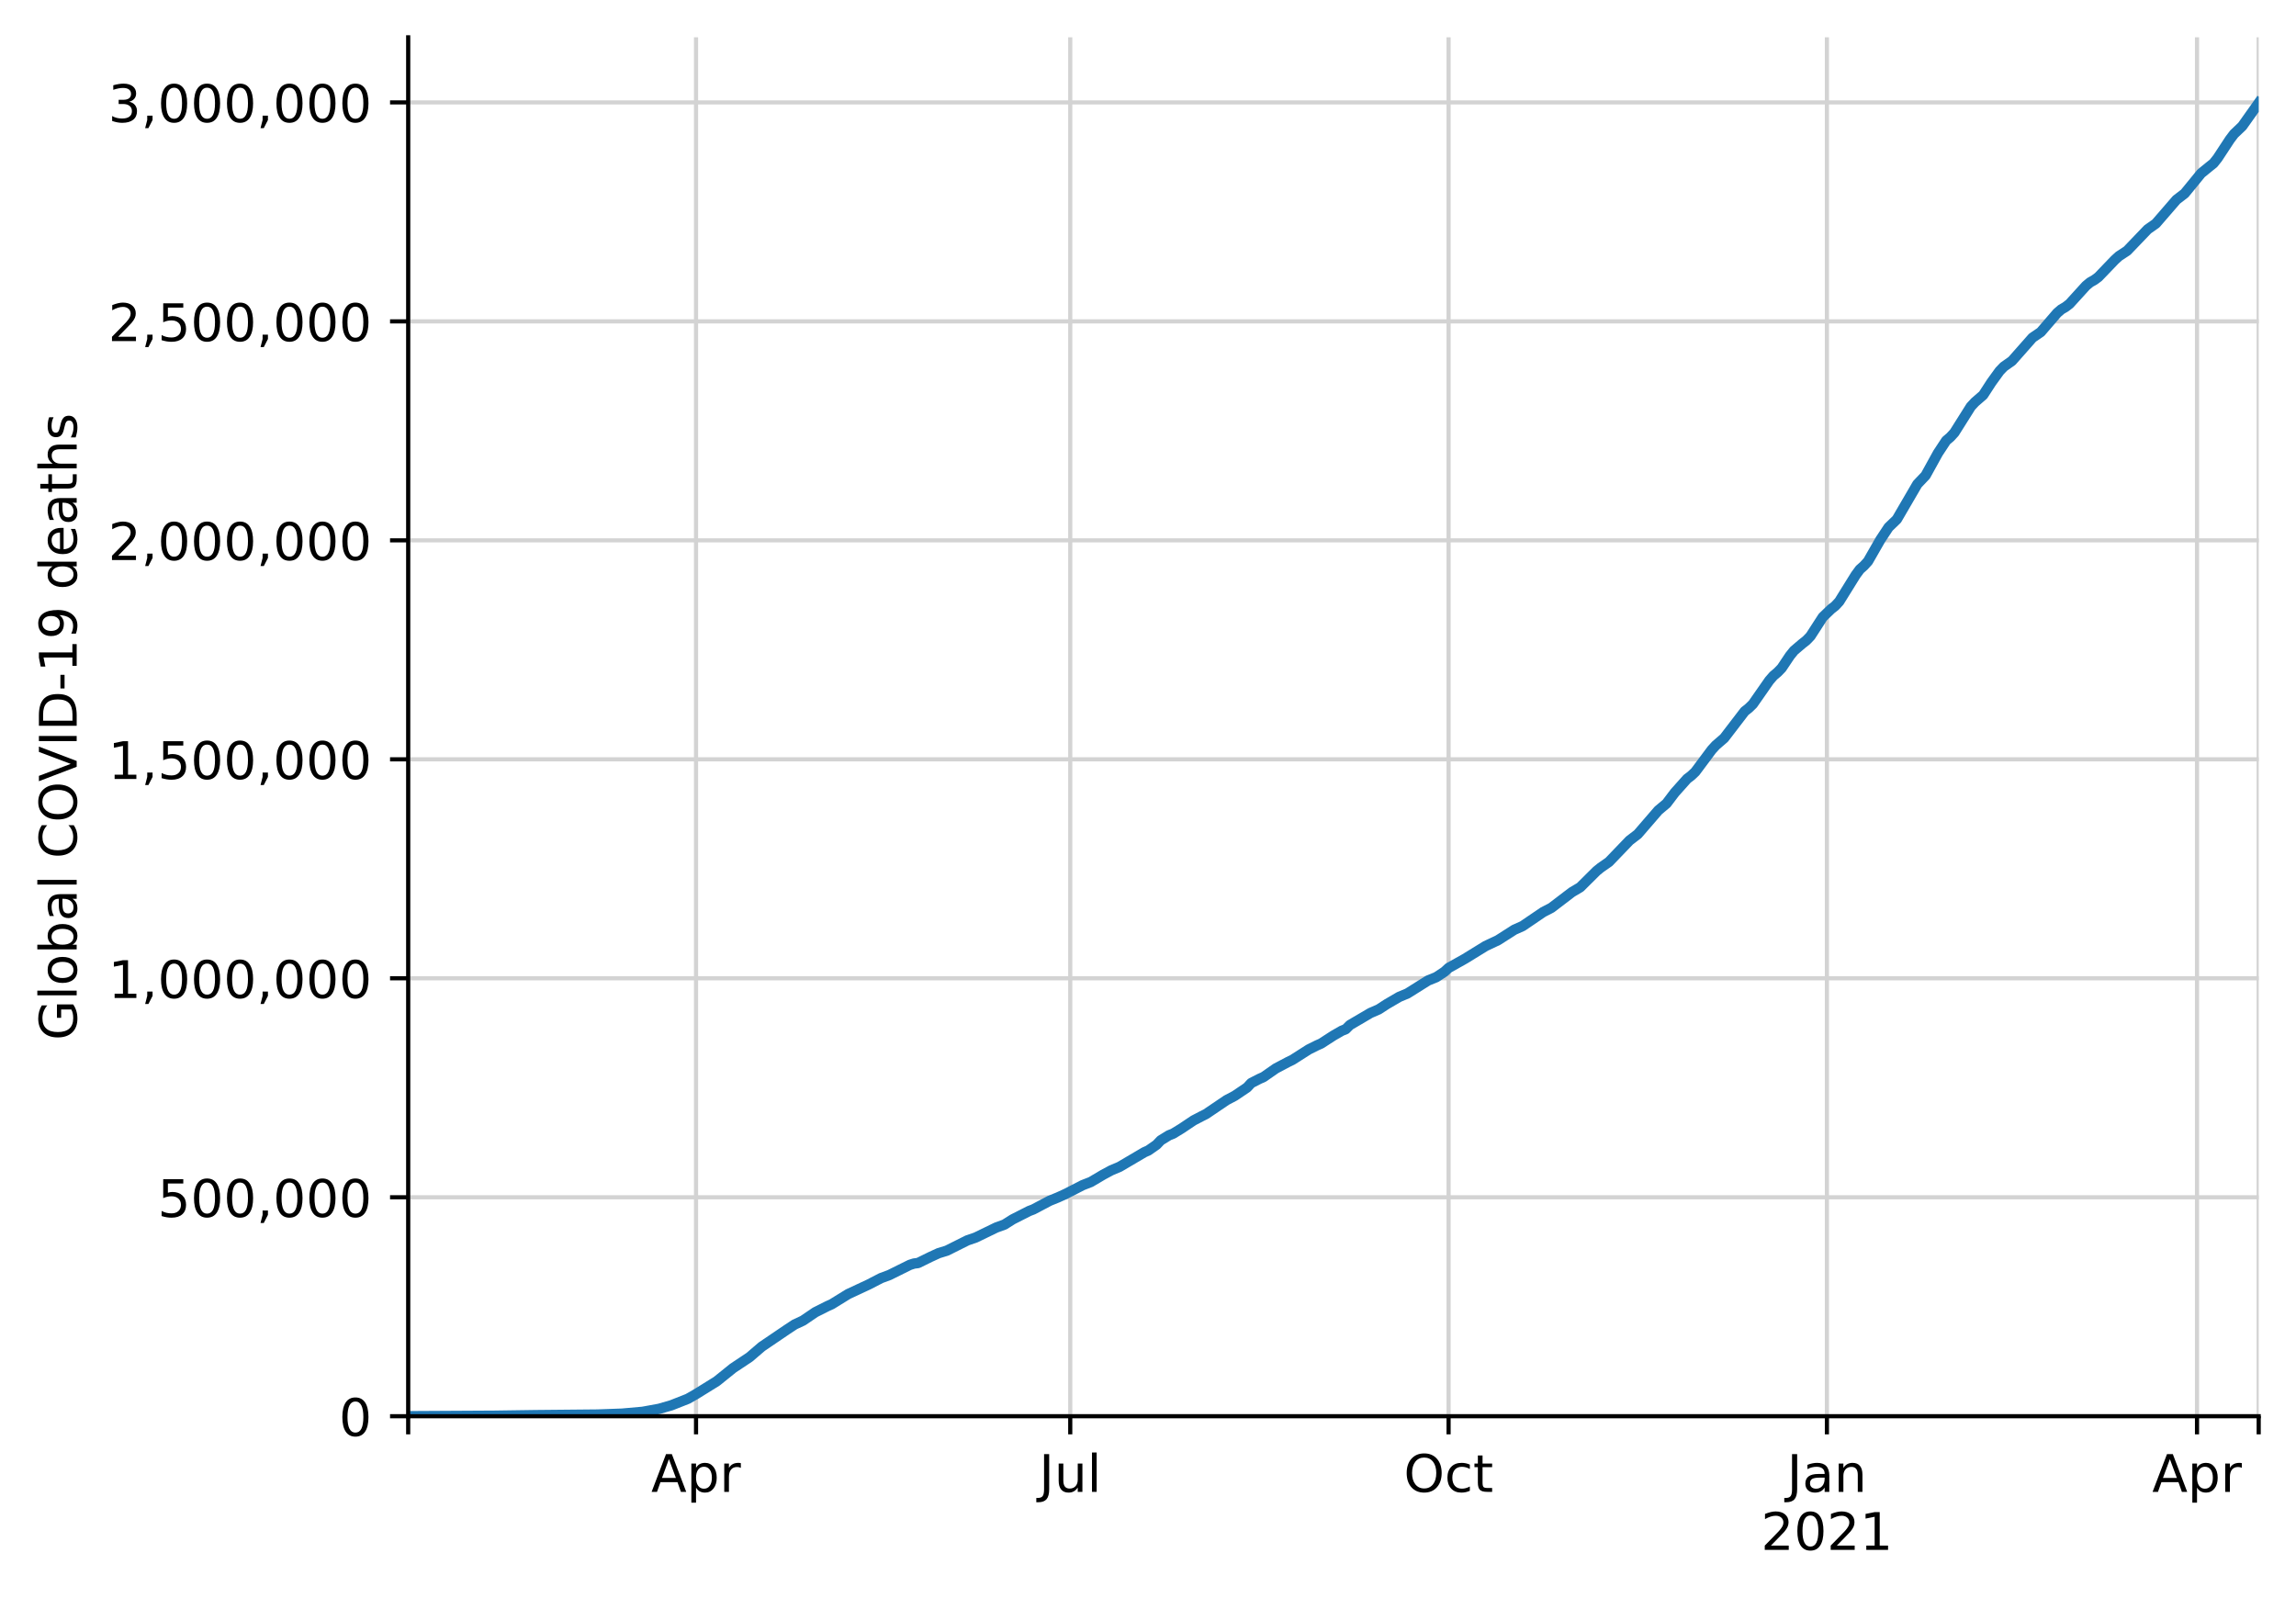
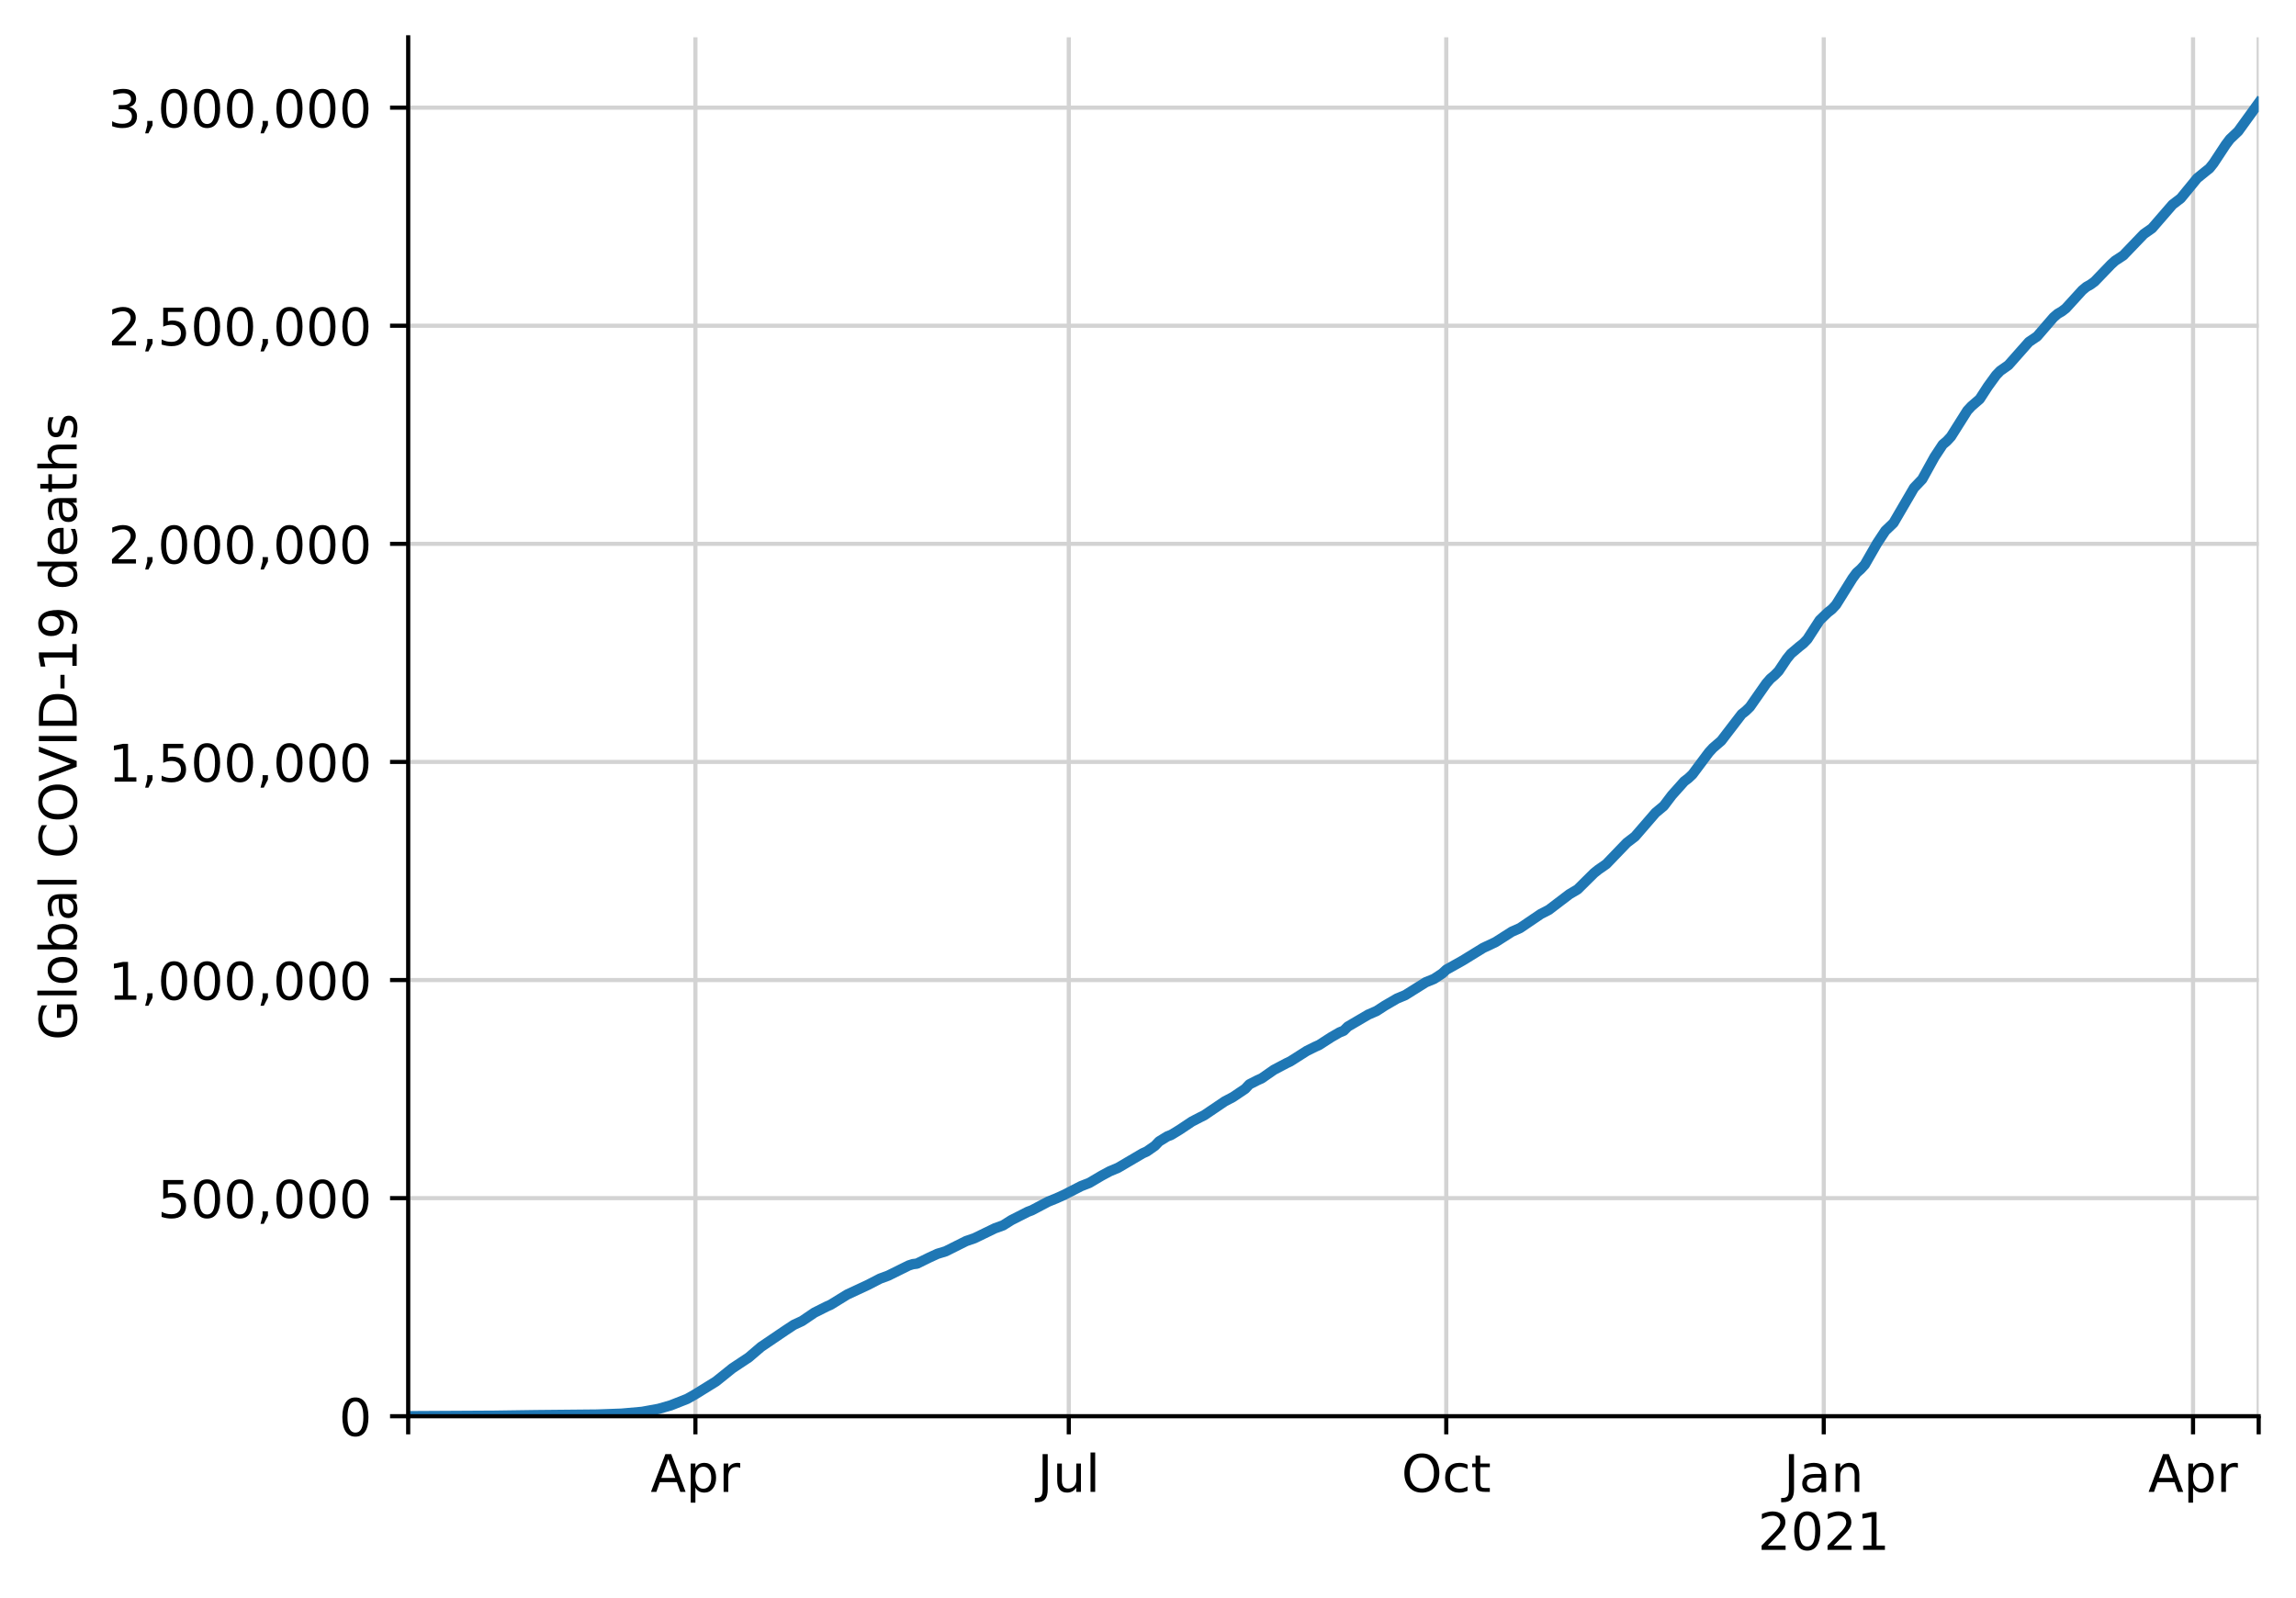
<svg xmlns="http://www.w3.org/2000/svg" xmlns:xlink="http://www.w3.org/1999/xlink" height="308.388pt" version="1.1" viewBox="0 0 443.092 308.388" width="443.092pt">
  <defs>
    <style type="text/css">
*{stroke-linecap:butt;stroke-linejoin:round;}
  </style>
  </defs>
  <g id="figure_1">
    <g id="patch_1">
      <path d="M 0 308.388  L 443.092 308.388  L 443.092 0  L 0 0  z " style="fill:#ffffff;" />
    </g>
    <g id="axes_1">
      <g id="patch_2">
        <path d="M 78.772 273.312  L 435.892 273.312  L 435.892 7.2  L 78.772 7.2  z " style="fill:#ffffff;" />
      </g>
      <g id="matplotlib.axis_1">
        <g id="xtick_1">
          <g id="line2d_1">
-             <path clip-path="url(#p80470ebcfb)" d="M 78.772 273.312  L 78.772 7.2  " style="fill:none;stroke:#d3d3d3;stroke-linecap:square;stroke-width:0.8;" />
+             <path clip-path="url(#p1650c51d17)" d="M 78.772 273.312  L 78.772 7.2  " style="fill:none;stroke:#d3d3d3;stroke-linecap:square;stroke-width:0.8;" />
          </g>
          <g id="line2d_2">
            <defs>
-               <path d="M 0 0  L 0 3.5  " id="mb196f1a4f0" style="stroke:#000000;stroke-width:0.8;" />
-             </defs>
-             <g>
-               <use style="stroke:#000000;stroke-width:0.8;" x="78.772" xlink:href="#mb196f1a4f0" y="273.312" />
+               <path d="M 0 0  L 0 3.5  " id="m00e64fdb66" style="stroke:#000000;stroke-width:0.8;" />
+             </defs>
+             <g>
+               <use style="stroke:#000000;stroke-width:0.8;" x="78.772" xlink:href="#m00e64fdb66" y="273.312" />
            </g>
          </g>
        </g>
        <g id="xtick_2">
          <g id="line2d_3">
-             <path clip-path="url(#p80470ebcfb)" d="M 134.324 273.312  L 134.324 7.2  " style="fill:none;stroke:#d3d3d3;stroke-linecap:square;stroke-width:0.8;" />
+             <path clip-path="url(#p1650c51d17)" d="M 134.201 273.312  L 134.201 7.2  " style="fill:none;stroke:#d3d3d3;stroke-linecap:square;stroke-width:0.8;" />
          </g>
          <g id="line2d_4">
            <g>
-               <use style="stroke:#000000;stroke-width:0.8;" x="134.324" xlink:href="#mb196f1a4f0" y="273.312" />
+               <use style="stroke:#000000;stroke-width:0.8;" x="134.201" xlink:href="#m00e64fdb66" y="273.312" />
            </g>
          </g>
          <g id="text_1">
            <defs>
              <path d="M 34.188 63.188  L 20.797 26.906  L 47.609 26.906  z M 28.609 72.906  L 39.797 72.906  L 67.578 0  L 57.328 0  L 50.688 18.703  L 17.828 18.703  L 11.188 0  L 0.781 0  z " id="DejaVuSans-65" />
              <path d="M 18.109 8.203  L 18.109 -20.797  L 9.078 -20.797  L 9.078 54.688  L 18.109 54.688  L 18.109 46.391  Q 20.953 51.266 25.266 53.625  Q 29.594 56 35.594 56  Q 45.562 56 51.781 48.094  Q 58.016 40.188 58.016 27.297  Q 58.016 14.406 51.781 6.484  Q 45.562 -1.422 35.594 -1.422  Q 29.594 -1.422 25.266 0.953  Q 20.953 3.328 18.109 8.203  z M 48.688 27.297  Q 48.688 37.203 44.609 42.844  Q 40.531 48.484 33.406 48.484  Q 26.266 48.484 22.188 42.844  Q 18.109 37.203 18.109 27.297  Q 18.109 17.391 22.188 11.75  Q 26.266 6.109 33.406 6.109  Q 40.531 6.109 44.609 11.75  Q 48.688 17.391 48.688 27.297  z " id="DejaVuSans-112" />
              <path d="M 41.109 46.297  Q 39.594 47.172 37.812 47.578  Q 36.031 48 33.891 48  Q 26.266 48 22.188 43.047  Q 18.109 38.094 18.109 28.812  L 18.109 0  L 9.078 0  L 9.078 54.688  L 18.109 54.688  L 18.109 46.188  Q 20.953 51.172 25.484 53.578  Q 30.031 56 36.531 56  Q 37.453 56 38.578 55.875  Q 39.703 55.766 41.062 55.516  z " id="DejaVuSans-114" />
            </defs>
-             <g transform="translate(125.6739 287.9104)scale(0.1 -0.1)">
+             <g transform="translate(125.5507 287.9104)scale(0.1 -0.1)">
              <use xlink:href="#DejaVuSans-65" />
              <use x="68.408" xlink:href="#DejaVuSans-112" />
              <use x="131.885" xlink:href="#DejaVuSans-114" />
            </g>
          </g>
        </g>
        <g id="xtick_3">
          <g id="line2d_5">
-             <path clip-path="url(#p80470ebcfb)" d="M 206.541 273.312  L 206.541 7.2  " style="fill:none;stroke:#d3d3d3;stroke-linecap:square;stroke-width:0.8;" />
+             <path clip-path="url(#p1650c51d17)" d="M 206.258 273.312  L 206.258 7.2  " style="fill:none;stroke:#d3d3d3;stroke-linecap:square;stroke-width:0.8;" />
          </g>
          <g id="line2d_6">
            <g>
-               <use style="stroke:#000000;stroke-width:0.8;" x="206.541" xlink:href="#mb196f1a4f0" y="273.312" />
+               <use style="stroke:#000000;stroke-width:0.8;" x="206.258" xlink:href="#m00e64fdb66" y="273.312" />
            </g>
          </g>
          <g id="text_2">
            <defs>
              <path d="M 9.812 72.906  L 19.672 72.906  L 19.672 5.078  Q 19.672 -8.109 14.672 -14.062  Q 9.672 -20.016 -1.422 -20.016  L -5.172 -20.016  L -5.172 -11.719  L -2.094 -11.719  Q 4.438 -11.719 7.125 -8.047  Q 9.812 -4.391 9.812 5.078  z " id="DejaVuSans-74" />
              <path d="M 8.5 21.578  L 8.5 54.688  L 17.484 54.688  L 17.484 21.922  Q 17.484 14.156 20.5 10.266  Q 23.531 6.391 29.594 6.391  Q 36.859 6.391 41.078 11.031  Q 45.312 15.672 45.312 23.688  L 45.312 54.688  L 54.297 54.688  L 54.297 0  L 45.312 0  L 45.312 8.406  Q 42.047 3.422 37.719 1  Q 33.406 -1.422 27.688 -1.422  Q 18.266 -1.422 13.375 4.438  Q 8.5 10.297 8.5 21.578  z M 31.109 56  z " id="DejaVuSans-117" />
              <path d="M 9.422 75.984  L 18.406 75.984  L 18.406 0  L 9.422 0  z " id="DejaVuSans-108" />
            </defs>
-             <g transform="translate(200.5087 287.9104)scale(0.1 -0.1)">
+             <g transform="translate(200.2254 287.9104)scale(0.1 -0.1)">
              <use xlink:href="#DejaVuSans-74" />
              <use x="29.492" xlink:href="#DejaVuSans-117" />
              <use x="92.871" xlink:href="#DejaVuSans-108" />
            </g>
          </g>
        </g>
        <g id="xtick_4">
          <g id="line2d_7">
-             <path clip-path="url(#p80470ebcfb)" d="M 279.553 273.312  L 279.553 7.2  " style="fill:none;stroke:#d3d3d3;stroke-linecap:square;stroke-width:0.8;" />
+             <path clip-path="url(#p1650c51d17)" d="M 279.107 273.312  L 279.107 7.2  " style="fill:none;stroke:#d3d3d3;stroke-linecap:square;stroke-width:0.8;" />
          </g>
          <g id="line2d_8">
            <g>
-               <use style="stroke:#000000;stroke-width:0.8;" x="279.553" xlink:href="#mb196f1a4f0" y="273.312" />
+               <use style="stroke:#000000;stroke-width:0.8;" x="279.107" xlink:href="#m00e64fdb66" y="273.312" />
            </g>
          </g>
          <g id="text_3">
            <defs>
              <path d="M 39.406 66.219  Q 28.656 66.219 22.328 58.203  Q 16.016 50.203 16.016 36.375  Q 16.016 22.609 22.328 14.594  Q 28.656 6.594 39.406 6.594  Q 50.141 6.594 56.422 14.594  Q 62.703 22.609 62.703 36.375  Q 62.703 50.203 56.422 58.203  Q 50.141 66.219 39.406 66.219  z M 39.406 74.219  Q 54.734 74.219 63.906 63.938  Q 73.094 53.656 73.094 36.375  Q 73.094 19.141 63.906 8.859  Q 54.734 -1.422 39.406 -1.422  Q 24.031 -1.422 14.812 8.828  Q 5.609 19.094 5.609 36.375  Q 5.609 53.656 14.812 63.938  Q 24.031 74.219 39.406 74.219  z " id="DejaVuSans-79" />
              <path d="M 48.781 52.594  L 48.781 44.188  Q 44.969 46.297 41.141 47.344  Q 37.312 48.391 33.406 48.391  Q 24.656 48.391 19.812 42.844  Q 14.984 37.312 14.984 27.297  Q 14.984 17.281 19.812 11.734  Q 24.656 6.203 33.406 6.203  Q 37.312 6.203 41.141 7.25  Q 44.969 8.297 48.781 10.406  L 48.781 2.094  Q 45.016 0.344 40.984 -0.531  Q 36.969 -1.422 32.422 -1.422  Q 20.062 -1.422 12.781 6.344  Q 5.516 14.109 5.516 27.297  Q 5.516 40.672 12.859 48.328  Q 20.219 56 33.016 56  Q 37.156 56 41.109 55.141  Q 45.062 54.297 48.781 52.594  z " id="DejaVuSans-99" />
              <path d="M 18.312 70.219  L 18.312 54.688  L 36.812 54.688  L 36.812 47.703  L 18.312 47.703  L 18.312 18.016  Q 18.312 11.328 20.141 9.422  Q 21.969 7.516 27.594 7.516  L 36.812 7.516  L 36.812 0  L 27.594 0  Q 17.188 0 13.234 3.875  Q 9.281 7.766 9.281 18.016  L 9.281 47.703  L 2.688 47.703  L 2.688 54.688  L 9.281 54.688  L 9.281 70.219  z " id="DejaVuSans-116" />
            </defs>
-             <g transform="translate(270.9074 287.9104)scale(0.1 -0.1)">
+             <g transform="translate(270.4622 287.9104)scale(0.1 -0.1)">
              <use xlink:href="#DejaVuSans-79" />
              <use x="78.711" xlink:href="#DejaVuSans-99" />
              <use x="133.691" xlink:href="#DejaVuSans-116" />
            </g>
          </g>
        </g>
        <g id="xtick_5">
          <g id="line2d_9">
-             <path clip-path="url(#p80470ebcfb)" d="M 352.564 273.312  L 352.564 7.2  " style="fill:none;stroke:#d3d3d3;stroke-linecap:square;stroke-width:0.8;" />
+             <path clip-path="url(#p1650c51d17)" d="M 351.957 273.312  L 351.957 7.2  " style="fill:none;stroke:#d3d3d3;stroke-linecap:square;stroke-width:0.8;" />
          </g>
          <g id="line2d_10">
            <g>
-               <use style="stroke:#000000;stroke-width:0.8;" x="352.564" xlink:href="#mb196f1a4f0" y="273.312" />
+               <use style="stroke:#000000;stroke-width:0.8;" x="351.957" xlink:href="#m00e64fdb66" y="273.312" />
            </g>
          </g>
          <g id="text_4">
            <defs>
              <path d="M 34.281 27.484  Q 23.391 27.484 19.188 25  Q 14.984 22.516 14.984 16.5  Q 14.984 11.719 18.141 8.906  Q 21.297 6.109 26.703 6.109  Q 34.188 6.109 38.703 11.406  Q 43.219 16.703 43.219 25.484  L 43.219 27.484  z M 52.203 31.203  L 52.203 0  L 43.219 0  L 43.219 8.297  Q 40.141 3.328 35.547 0.953  Q 30.953 -1.422 24.312 -1.422  Q 15.922 -1.422 10.953 3.297  Q 6 8.016 6 15.922  Q 6 25.141 12.172 29.828  Q 18.359 34.516 30.609 34.516  L 43.219 34.516  L 43.219 35.406  Q 43.219 41.609 39.141 45  Q 35.062 48.391 27.688 48.391  Q 23 48.391 18.547 47.266  Q 14.109 46.141 10.016 43.891  L 10.016 52.203  Q 14.938 54.109 19.578 55.047  Q 24.219 56 28.609 56  Q 40.484 56 46.344 49.844  Q 52.203 43.703 52.203 31.203  z " id="DejaVuSans-97" />
              <path d="M 54.891 33.016  L 54.891 0  L 45.906 0  L 45.906 32.719  Q 45.906 40.484 42.875 44.328  Q 39.844 48.188 33.797 48.188  Q 26.516 48.188 22.312 43.547  Q 18.109 38.922 18.109 30.906  L 18.109 0  L 9.078 0  L 9.078 54.688  L 18.109 54.688  L 18.109 46.188  Q 21.344 51.125 25.703 53.562  Q 30.078 56 35.797 56  Q 45.219 56 50.047 50.172  Q 54.891 44.344 54.891 33.016  z " id="DejaVuSans-110" />
            </defs>
-             <g transform="translate(344.8561 287.9104)scale(0.1 -0.1)">
+             <g transform="translate(344.249 287.9104)scale(0.1 -0.1)">
              <use xlink:href="#DejaVuSans-74" />
              <use x="29.492" xlink:href="#DejaVuSans-97" />
              <use x="90.771" xlink:href="#DejaVuSans-110" />
            </g>
            <defs>
              <path d="M 19.188 8.297  L 53.609 8.297  L 53.609 0  L 7.328 0  L 7.328 8.297  Q 12.938 14.109 22.625 23.891  Q 32.328 33.688 34.812 36.531  Q 39.547 41.844 41.422 45.531  Q 43.312 49.219 43.312 52.781  Q 43.312 58.594 39.234 62.25  Q 35.156 65.922 28.609 65.922  Q 23.969 65.922 18.812 64.312  Q 13.672 62.703 7.812 59.422  L 7.812 69.391  Q 13.766 71.781 18.938 73  Q 24.125 74.219 28.422 74.219  Q 39.75 74.219 46.484 68.547  Q 53.219 62.891 53.219 53.422  Q 53.219 48.922 51.531 44.891  Q 49.859 40.875 45.406 35.406  Q 44.188 33.984 37.641 27.219  Q 31.109 20.453 19.188 8.297  z " id="DejaVuSans-50" />
              <path d="M 31.781 66.406  Q 24.172 66.406 20.328 58.906  Q 16.5 51.422 16.5 36.375  Q 16.5 21.391 20.328 13.891  Q 24.172 6.391 31.781 6.391  Q 39.453 6.391 43.281 13.891  Q 47.125 21.391 47.125 36.375  Q 47.125 51.422 43.281 58.906  Q 39.453 66.406 31.781 66.406  z M 31.781 74.219  Q 44.047 74.219 50.516 64.516  Q 56.984 54.828 56.984 36.375  Q 56.984 17.969 50.516 8.266  Q 44.047 -1.422 31.781 -1.422  Q 19.531 -1.422 13.062 8.266  Q 6.594 17.969 6.594 36.375  Q 6.594 54.828 13.062 64.516  Q 19.531 74.219 31.781 74.219  z " id="DejaVuSans-48" />
              <path d="M 12.406 8.297  L 28.516 8.297  L 28.516 63.922  L 10.984 60.406  L 10.984 69.391  L 28.422 72.906  L 38.281 72.906  L 38.281 8.297  L 54.391 8.297  L 54.391 0  L 12.406 0  z " id="DejaVuSans-49" />
            </defs>
-             <g transform="translate(339.8389 299.1082)scale(0.1 -0.1)">
+             <g transform="translate(339.2318 299.1082)scale(0.1 -0.1)">
              <use xlink:href="#DejaVuSans-50" />
              <use x="63.623" xlink:href="#DejaVuSans-48" />
              <use x="127.246" xlink:href="#DejaVuSans-50" />
              <use x="190.869" xlink:href="#DejaVuSans-49" />
            </g>
          </g>
        </g>
        <g id="xtick_6">
          <g id="line2d_11">
-             <path clip-path="url(#p80470ebcfb)" d="M 423.988 273.312  L 423.988 7.2  " style="fill:none;stroke:#d3d3d3;stroke-linecap:square;stroke-width:0.8;" />
+             <path clip-path="url(#p1650c51d17)" d="M 423.222 273.312  L 423.222 7.2  " style="fill:none;stroke:#d3d3d3;stroke-linecap:square;stroke-width:0.8;" />
          </g>
          <g id="line2d_12">
            <g>
-               <use style="stroke:#000000;stroke-width:0.8;" x="423.988" xlink:href="#mb196f1a4f0" y="273.312" />
+               <use style="stroke:#000000;stroke-width:0.8;" x="423.222" xlink:href="#m00e64fdb66" y="273.312" />
            </g>
          </g>
          <g id="text_5">
-             <g transform="translate(415.3379 287.9104)scale(0.1 -0.1)">
+             <g transform="translate(414.5724 287.9104)scale(0.1 -0.1)">
              <use xlink:href="#DejaVuSans-65" />
              <use x="68.408" xlink:href="#DejaVuSans-112" />
              <use x="131.885" xlink:href="#DejaVuSans-114" />
            </g>
          </g>
        </g>
        <g id="xtick_7">
          <g id="line2d_13">
-             <path clip-path="url(#p80470ebcfb)" d="M 435.892 273.312  L 435.892 7.2  " style="fill:none;stroke:#d3d3d3;stroke-linecap:square;stroke-width:0.8;" />
+             <path clip-path="url(#p1650c51d17)" d="M 435.892 273.312  L 435.892 7.2  " style="fill:none;stroke:#d3d3d3;stroke-linecap:square;stroke-width:0.8;" />
          </g>
          <g id="line2d_14">
            <g>
-               <use style="stroke:#000000;stroke-width:0.8;" x="435.892" xlink:href="#mb196f1a4f0" y="273.312" />
+               <use style="stroke:#000000;stroke-width:0.8;" x="435.892" xlink:href="#m00e64fdb66" y="273.312" />
            </g>
          </g>
        </g>
      </g>
      <g id="matplotlib.axis_2">
        <g id="ytick_1">
          <g id="line2d_15">
-             <path clip-path="url(#p80470ebcfb)" d="M 78.772 273.312  L 435.892 273.312  " style="fill:none;stroke:#d3d3d3;stroke-linecap:square;stroke-width:0.8;" />
+             <path clip-path="url(#p1650c51d17)" d="M 78.772 273.312  L 435.892 273.312  " style="fill:none;stroke:#d3d3d3;stroke-linecap:square;stroke-width:0.8;" />
          </g>
          <g id="line2d_16">
            <defs>
-               <path d="M 0 0  L -3.5 0  " id="m0506229709" style="stroke:#000000;stroke-width:0.8;" />
-             </defs>
-             <g>
-               <use style="stroke:#000000;stroke-width:0.8;" x="78.772" xlink:href="#m0506229709" y="273.312" />
+               <path d="M 0 0  L -3.5 0  " id="mc20c6c3673" style="stroke:#000000;stroke-width:0.8;" />
+             </defs>
+             <g>
+               <use style="stroke:#000000;stroke-width:0.8;" x="78.772" xlink:href="#mc20c6c3673" y="273.312" />
            </g>
          </g>
          <g id="text_6">
            <g transform="translate(65.40937 277.1112)scale(0.1 -0.1)">
              <use xlink:href="#DejaVuSans-48" />
            </g>
          </g>
        </g>
        <g id="ytick_2">
          <g id="line2d_17">
-             <path clip-path="url(#p80470ebcfb)" d="M 78.772 231.054  L 435.892 231.054  " style="fill:none;stroke:#d3d3d3;stroke-linecap:square;stroke-width:0.8;" />
+             <path clip-path="url(#p1650c51d17)" d="M 78.772 231.222  L 435.892 231.222  " style="fill:none;stroke:#d3d3d3;stroke-linecap:square;stroke-width:0.8;" />
          </g>
          <g id="line2d_18">
            <g>
-               <use style="stroke:#000000;stroke-width:0.8;" x="78.772" xlink:href="#m0506229709" y="231.054" />
+               <use style="stroke:#000000;stroke-width:0.8;" x="78.772" xlink:href="#mc20c6c3673" y="231.222" />
            </g>
          </g>
          <g id="text_7">
            <defs>
              <path d="M 10.797 72.906  L 49.516 72.906  L 49.516 64.594  L 19.828 64.594  L 19.828 46.734  Q 21.969 47.469 24.109 47.828  Q 26.266 48.188 28.422 48.188  Q 40.625 48.188 47.75 41.5  Q 54.891 34.812 54.891 23.391  Q 54.891 11.625 47.562 5.094  Q 40.234 -1.422 26.906 -1.422  Q 22.312 -1.422 17.547 -0.641  Q 12.797 0.141 7.719 1.703  L 7.719 11.625  Q 12.109 9.234 16.797 8.062  Q 21.484 6.891 26.703 6.891  Q 35.156 6.891 40.078 11.328  Q 45.016 15.766 45.016 23.391  Q 45.016 31 40.078 35.438  Q 35.156 39.891 26.703 39.891  Q 22.75 39.891 18.812 39.016  Q 14.891 38.141 10.797 36.281  z " id="DejaVuSans-53" />
              <path d="M 11.719 12.406  L 22.016 12.406  L 22.016 4  L 14.016 -11.625  L 7.719 -11.625  L 11.719 4  z " id="DejaVuSans-44" />
            </defs>
-             <g transform="translate(30.41875 234.8531)scale(0.1 -0.1)">
+             <g transform="translate(30.41875 235.0217)scale(0.1 -0.1)">
              <use xlink:href="#DejaVuSans-53" />
              <use x="63.623" xlink:href="#DejaVuSans-48" />
              <use x="127.246" xlink:href="#DejaVuSans-48" />
              <use x="190.869" xlink:href="#DejaVuSans-44" />
              <use x="222.656" xlink:href="#DejaVuSans-48" />
              <use x="286.279" xlink:href="#DejaVuSans-48" />
              <use x="349.902" xlink:href="#DejaVuSans-48" />
            </g>
          </g>
        </g>
        <g id="ytick_3">
          <g id="line2d_19">
-             <path clip-path="url(#p80470ebcfb)" d="M 78.772 188.796  L 435.892 188.796  " style="fill:none;stroke:#d3d3d3;stroke-linecap:square;stroke-width:0.8;" />
+             <path clip-path="url(#p1650c51d17)" d="M 78.772 189.133  L 435.892 189.133  " style="fill:none;stroke:#d3d3d3;stroke-linecap:square;stroke-width:0.8;" />
          </g>
          <g id="line2d_20">
            <g>
-               <use style="stroke:#000000;stroke-width:0.8;" x="78.772" xlink:href="#m0506229709" y="188.796" />
+               <use style="stroke:#000000;stroke-width:0.8;" x="78.772" xlink:href="#mc20c6c3673" y="189.133" />
            </g>
          </g>
          <g id="text_8">
-             <g transform="translate(20.87813 192.5951)scale(0.1 -0.1)">
+             <g transform="translate(20.87813 192.9322)scale(0.1 -0.1)">
              <use xlink:href="#DejaVuSans-49" />
              <use x="63.623" xlink:href="#DejaVuSans-44" />
              <use x="95.41" xlink:href="#DejaVuSans-48" />
              <use x="159.033" xlink:href="#DejaVuSans-48" />
              <use x="222.656" xlink:href="#DejaVuSans-48" />
              <use x="286.279" xlink:href="#DejaVuSans-44" />
              <use x="318.066" xlink:href="#DejaVuSans-48" />
              <use x="381.689" xlink:href="#DejaVuSans-48" />
              <use x="445.312" xlink:href="#DejaVuSans-48" />
            </g>
          </g>
        </g>
        <g id="ytick_4">
          <g id="line2d_21">
-             <path clip-path="url(#p80470ebcfb)" d="M 78.772 146.538  L 435.892 146.538  " style="fill:none;stroke:#d3d3d3;stroke-linecap:square;stroke-width:0.8;" />
+             <path clip-path="url(#p1650c51d17)" d="M 78.772 147.043  L 435.892 147.043  " style="fill:none;stroke:#d3d3d3;stroke-linecap:square;stroke-width:0.8;" />
          </g>
          <g id="line2d_22">
            <g>
-               <use style="stroke:#000000;stroke-width:0.8;" x="78.772" xlink:href="#m0506229709" y="146.538" />
+               <use style="stroke:#000000;stroke-width:0.8;" x="78.772" xlink:href="#mc20c6c3673" y="147.043" />
            </g>
          </g>
          <g id="text_9">
-             <g transform="translate(20.87813 150.337)scale(0.1 -0.1)">
+             <g transform="translate(20.87813 150.8427)scale(0.1 -0.1)">
              <use xlink:href="#DejaVuSans-49" />
              <use x="63.623" xlink:href="#DejaVuSans-44" />
              <use x="95.41" xlink:href="#DejaVuSans-53" />
              <use x="159.033" xlink:href="#DejaVuSans-48" />
              <use x="222.656" xlink:href="#DejaVuSans-48" />
              <use x="286.279" xlink:href="#DejaVuSans-44" />
              <use x="318.066" xlink:href="#DejaVuSans-48" />
              <use x="381.689" xlink:href="#DejaVuSans-48" />
              <use x="445.312" xlink:href="#DejaVuSans-48" />
            </g>
          </g>
        </g>
        <g id="ytick_5">
          <g id="line2d_23">
-             <path clip-path="url(#p80470ebcfb)" d="M 78.772 104.28  L 435.892 104.28  " style="fill:none;stroke:#d3d3d3;stroke-linecap:square;stroke-width:0.8;" />
+             <path clip-path="url(#p1650c51d17)" d="M 78.772 104.954  L 435.892 104.954  " style="fill:none;stroke:#d3d3d3;stroke-linecap:square;stroke-width:0.8;" />
          </g>
          <g id="line2d_24">
            <g>
-               <use style="stroke:#000000;stroke-width:0.8;" x="78.772" xlink:href="#m0506229709" y="104.28" />
+               <use style="stroke:#000000;stroke-width:0.8;" x="78.772" xlink:href="#mc20c6c3673" y="104.954" />
            </g>
          </g>
          <g id="text_10">
-             <g transform="translate(20.87813 108.0789)scale(0.1 -0.1)">
+             <g transform="translate(20.87813 108.7532)scale(0.1 -0.1)">
              <use xlink:href="#DejaVuSans-50" />
              <use x="63.623" xlink:href="#DejaVuSans-44" />
              <use x="95.41" xlink:href="#DejaVuSans-48" />
              <use x="159.033" xlink:href="#DejaVuSans-48" />
              <use x="222.656" xlink:href="#DejaVuSans-48" />
              <use x="286.279" xlink:href="#DejaVuSans-44" />
              <use x="318.066" xlink:href="#DejaVuSans-48" />
              <use x="381.689" xlink:href="#DejaVuSans-48" />
              <use x="445.312" xlink:href="#DejaVuSans-48" />
            </g>
          </g>
        </g>
        <g id="ytick_6">
          <g id="line2d_25">
-             <path clip-path="url(#p80470ebcfb)" d="M 78.772 62.022  L 435.892 62.022  " style="fill:none;stroke:#d3d3d3;stroke-linecap:square;stroke-width:0.8;" />
+             <path clip-path="url(#p1650c51d17)" d="M 78.772 62.864  L 435.892 62.864  " style="fill:none;stroke:#d3d3d3;stroke-linecap:square;stroke-width:0.8;" />
          </g>
          <g id="line2d_26">
            <g>
-               <use style="stroke:#000000;stroke-width:0.8;" x="78.772" xlink:href="#m0506229709" y="62.022" />
+               <use style="stroke:#000000;stroke-width:0.8;" x="78.772" xlink:href="#mc20c6c3673" y="62.864" />
            </g>
          </g>
          <g id="text_11">
-             <g transform="translate(20.87813 65.8208)scale(0.1 -0.1)">
+             <g transform="translate(20.87813 66.66365)scale(0.1 -0.1)">
              <use xlink:href="#DejaVuSans-50" />
              <use x="63.623" xlink:href="#DejaVuSans-44" />
              <use x="95.41" xlink:href="#DejaVuSans-53" />
              <use x="159.033" xlink:href="#DejaVuSans-48" />
              <use x="222.656" xlink:href="#DejaVuSans-48" />
              <use x="286.279" xlink:href="#DejaVuSans-44" />
              <use x="318.066" xlink:href="#DejaVuSans-48" />
              <use x="381.689" xlink:href="#DejaVuSans-48" />
              <use x="445.312" xlink:href="#DejaVuSans-48" />
            </g>
          </g>
        </g>
        <g id="ytick_7">
          <g id="line2d_27">
-             <path clip-path="url(#p80470ebcfb)" d="M 78.772 19.763  L 435.892 19.763  " style="fill:none;stroke:#d3d3d3;stroke-linecap:square;stroke-width:0.8;" />
+             <path clip-path="url(#p1650c51d17)" d="M 78.772 20.775  L 435.892 20.775  " style="fill:none;stroke:#d3d3d3;stroke-linecap:square;stroke-width:0.8;" />
          </g>
          <g id="line2d_28">
            <g>
-               <use style="stroke:#000000;stroke-width:0.8;" x="78.772" xlink:href="#m0506229709" y="19.763" />
+               <use style="stroke:#000000;stroke-width:0.8;" x="78.772" xlink:href="#mc20c6c3673" y="20.775" />
            </g>
          </g>
          <g id="text_12">
            <defs>
              <path d="M 40.578 39.312  Q 47.656 37.797 51.625 33  Q 55.609 28.219 55.609 21.188  Q 55.609 10.406 48.188 4.484  Q 40.766 -1.422 27.094 -1.422  Q 22.516 -1.422 17.656 -0.516  Q 12.797 0.391 7.625 2.203  L 7.625 11.719  Q 11.719 9.328 16.594 8.109  Q 21.484 6.891 26.812 6.891  Q 36.078 6.891 40.938 10.547  Q 45.797 14.203 45.797 21.188  Q 45.797 27.641 41.281 31.266  Q 36.766 34.906 28.719 34.906  L 20.219 34.906  L 20.219 43.016  L 29.109 43.016  Q 36.375 43.016 40.234 45.922  Q 44.094 48.828 44.094 54.297  Q 44.094 59.906 40.109 62.906  Q 36.141 65.922 28.719 65.922  Q 24.656 65.922 20.016 65.031  Q 15.375 64.156 9.812 62.312  L 9.812 71.094  Q 15.438 72.656 20.344 73.438  Q 25.25 74.219 29.594 74.219  Q 40.828 74.219 47.359 69.109  Q 53.906 64.016 53.906 55.328  Q 53.906 49.266 50.438 45.094  Q 46.969 40.922 40.578 39.312  z " id="DejaVuSans-51" />
            </defs>
-             <g transform="translate(20.87813 23.56272)scale(0.1 -0.1)">
+             <g transform="translate(20.87813 24.57414)scale(0.1 -0.1)">
              <use xlink:href="#DejaVuSans-51" />
              <use x="63.623" xlink:href="#DejaVuSans-44" />
              <use x="95.41" xlink:href="#DejaVuSans-48" />
              <use x="159.033" xlink:href="#DejaVuSans-48" />
              <use x="222.656" xlink:href="#DejaVuSans-48" />
              <use x="286.279" xlink:href="#DejaVuSans-44" />
              <use x="318.066" xlink:href="#DejaVuSans-48" />
              <use x="381.689" xlink:href="#DejaVuSans-48" />
              <use x="445.312" xlink:href="#DejaVuSans-48" />
            </g>
          </g>
        </g>
        <g id="text_13">
          <defs>
            <path d="M 59.516 10.406  L 59.516 29.984  L 43.406 29.984  L 43.406 38.094  L 69.281 38.094  L 69.281 6.781  Q 63.578 2.734 56.688 0.656  Q 49.812 -1.422 42 -1.422  Q 24.906 -1.422 15.25 8.562  Q 5.609 18.562 5.609 36.375  Q 5.609 54.25 15.25 64.234  Q 24.906 74.219 42 74.219  Q 49.125 74.219 55.547 72.453  Q 61.969 70.703 67.391 67.281  L 67.391 56.781  Q 61.922 61.422 55.766 63.766  Q 49.609 66.109 42.828 66.109  Q 29.438 66.109 22.719 58.641  Q 16.016 51.172 16.016 36.375  Q 16.016 21.625 22.719 14.156  Q 29.438 6.688 42.828 6.688  Q 48.047 6.688 52.141 7.594  Q 56.25 8.5 59.516 10.406  z " id="DejaVuSans-71" />
            <path d="M 30.609 48.391  Q 23.391 48.391 19.188 42.75  Q 14.984 37.109 14.984 27.297  Q 14.984 17.484 19.156 11.844  Q 23.344 6.203 30.609 6.203  Q 37.797 6.203 41.984 11.859  Q 46.188 17.531 46.188 27.297  Q 46.188 37.016 41.984 42.703  Q 37.797 48.391 30.609 48.391  z M 30.609 56  Q 42.328 56 49.016 48.375  Q 55.719 40.766 55.719 27.297  Q 55.719 13.875 49.016 6.219  Q 42.328 -1.422 30.609 -1.422  Q 18.844 -1.422 12.172 6.219  Q 5.516 13.875 5.516 27.297  Q 5.516 40.766 12.172 48.375  Q 18.844 56 30.609 56  z " id="DejaVuSans-111" />
            <path d="M 48.688 27.297  Q 48.688 37.203 44.609 42.844  Q 40.531 48.484 33.406 48.484  Q 26.266 48.484 22.188 42.844  Q 18.109 37.203 18.109 27.297  Q 18.109 17.391 22.188 11.75  Q 26.266 6.109 33.406 6.109  Q 40.531 6.109 44.609 11.75  Q 48.688 17.391 48.688 27.297  z M 18.109 46.391  Q 20.953 51.266 25.266 53.625  Q 29.594 56 35.594 56  Q 45.562 56 51.781 48.094  Q 58.016 40.188 58.016 27.297  Q 58.016 14.406 51.781 6.484  Q 45.562 -1.422 35.594 -1.422  Q 29.594 -1.422 25.266 0.953  Q 20.953 3.328 18.109 8.203  L 18.109 0  L 9.078 0  L 9.078 75.984  L 18.109 75.984  z " id="DejaVuSans-98" />
            <path id="DejaVuSans-32" />
            <path d="M 64.406 67.281  L 64.406 56.891  Q 59.422 61.531 53.781 63.812  Q 48.141 66.109 41.797 66.109  Q 29.297 66.109 22.656 58.469  Q 16.016 50.828 16.016 36.375  Q 16.016 21.969 22.656 14.328  Q 29.297 6.688 41.797 6.688  Q 48.141 6.688 53.781 8.984  Q 59.422 11.281 64.406 15.922  L 64.406 5.609  Q 59.234 2.094 53.438 0.328  Q 47.656 -1.422 41.219 -1.422  Q 24.656 -1.422 15.125 8.703  Q 5.609 18.844 5.609 36.375  Q 5.609 53.953 15.125 64.078  Q 24.656 74.219 41.219 74.219  Q 47.75 74.219 53.531 72.484  Q 59.328 70.75 64.406 67.281  z " id="DejaVuSans-67" />
            <path d="M 28.609 0  L 0.781 72.906  L 11.078 72.906  L 34.188 11.531  L 57.328 72.906  L 67.578 72.906  L 39.797 0  z " id="DejaVuSans-86" />
            <path d="M 9.812 72.906  L 19.672 72.906  L 19.672 0  L 9.812 0  z " id="DejaVuSans-73" />
            <path d="M 19.672 64.797  L 19.672 8.109  L 31.594 8.109  Q 46.688 8.109 53.688 14.938  Q 60.688 21.781 60.688 36.531  Q 60.688 51.172 53.688 57.984  Q 46.688 64.797 31.594 64.797  z M 9.812 72.906  L 30.078 72.906  Q 51.266 72.906 61.172 64.094  Q 71.094 55.281 71.094 36.531  Q 71.094 17.672 61.125 8.828  Q 51.172 0 30.078 0  L 9.812 0  z " id="DejaVuSans-68" />
            <path d="M 4.891 31.391  L 31.203 31.391  L 31.203 23.391  L 4.891 23.391  z " id="DejaVuSans-45" />
            <path d="M 10.984 1.516  L 10.984 10.5  Q 14.703 8.734 18.5 7.812  Q 22.312 6.891 25.984 6.891  Q 35.75 6.891 40.891 13.453  Q 46.047 20.016 46.781 33.406  Q 43.953 29.203 39.594 26.953  Q 35.25 24.703 29.984 24.703  Q 19.047 24.703 12.672 31.312  Q 6.297 37.938 6.297 49.422  Q 6.297 60.641 12.938 67.422  Q 19.578 74.219 30.609 74.219  Q 43.266 74.219 49.922 64.516  Q 56.594 54.828 56.594 36.375  Q 56.594 19.141 48.406 8.859  Q 40.234 -1.422 26.422 -1.422  Q 22.703 -1.422 18.891 -0.688  Q 15.094 0.047 10.984 1.516  z M 30.609 32.422  Q 37.25 32.422 41.125 36.953  Q 45.016 41.5 45.016 49.422  Q 45.016 57.281 41.125 61.844  Q 37.25 66.406 30.609 66.406  Q 23.969 66.406 20.094 61.844  Q 16.219 57.281 16.219 49.422  Q 16.219 41.5 20.094 36.953  Q 23.969 32.422 30.609 32.422  z " id="DejaVuSans-57" />
            <path d="M 45.406 46.391  L 45.406 75.984  L 54.391 75.984  L 54.391 0  L 45.406 0  L 45.406 8.203  Q 42.578 3.328 38.25 0.953  Q 33.938 -1.422 27.875 -1.422  Q 17.969 -1.422 11.734 6.484  Q 5.516 14.406 5.516 27.297  Q 5.516 40.188 11.734 48.094  Q 17.969 56 27.875 56  Q 33.938 56 38.25 53.625  Q 42.578 51.266 45.406 46.391  z M 14.797 27.297  Q 14.797 17.391 18.875 11.75  Q 22.953 6.109 30.078 6.109  Q 37.203 6.109 41.297 11.75  Q 45.406 17.391 45.406 27.297  Q 45.406 37.203 41.297 42.844  Q 37.203 48.484 30.078 48.484  Q 22.953 48.484 18.875 42.844  Q 14.797 37.203 14.797 27.297  z " id="DejaVuSans-100" />
            <path d="M 56.203 29.594  L 56.203 25.203  L 14.891 25.203  Q 15.484 15.922 20.484 11.062  Q 25.484 6.203 34.422 6.203  Q 39.594 6.203 44.453 7.469  Q 49.312 8.734 54.109 11.281  L 54.109 2.781  Q 49.266 0.734 44.188 -0.344  Q 39.109 -1.422 33.891 -1.422  Q 20.797 -1.422 13.156 6.188  Q 5.516 13.812 5.516 26.812  Q 5.516 40.234 12.766 48.109  Q 20.016 56 32.328 56  Q 43.359 56 49.781 48.891  Q 56.203 41.797 56.203 29.594  z M 47.219 32.234  Q 47.125 39.594 43.094 43.984  Q 39.062 48.391 32.422 48.391  Q 24.906 48.391 20.391 44.141  Q 15.875 39.891 15.188 32.172  z " id="DejaVuSans-101" />
            <path d="M 54.891 33.016  L 54.891 0  L 45.906 0  L 45.906 32.719  Q 45.906 40.484 42.875 44.328  Q 39.844 48.188 33.797 48.188  Q 26.516 48.188 22.312 43.547  Q 18.109 38.922 18.109 30.906  L 18.109 0  L 9.078 0  L 9.078 75.984  L 18.109 75.984  L 18.109 46.188  Q 21.344 51.125 25.703 53.562  Q 30.078 56 35.797 56  Q 45.219 56 50.047 50.172  Q 54.891 44.344 54.891 33.016  z " id="DejaVuSans-104" />
            <path d="M 44.281 53.078  L 44.281 44.578  Q 40.484 46.531 36.375 47.5  Q 32.281 48.484 27.875 48.484  Q 21.188 48.484 17.844 46.438  Q 14.5 44.391 14.5 40.281  Q 14.5 37.156 16.891 35.375  Q 19.281 33.594 26.516 31.984  L 29.594 31.297  Q 39.156 29.25 43.188 25.516  Q 47.219 21.781 47.219 15.094  Q 47.219 7.469 41.188 3.016  Q 35.156 -1.422 24.609 -1.422  Q 20.219 -1.422 15.453 -0.562  Q 10.688 0.297 5.422 2  L 5.422 11.281  Q 10.406 8.688 15.234 7.391  Q 20.062 6.109 24.812 6.109  Q 31.156 6.109 34.562 8.281  Q 37.984 10.453 37.984 14.406  Q 37.984 18.062 35.516 20.016  Q 33.062 21.969 24.703 23.781  L 21.578 24.516  Q 13.234 26.266 9.516 29.906  Q 5.812 33.547 5.812 39.891  Q 5.812 47.609 11.281 51.797  Q 16.75 56 26.812 56  Q 31.781 56 36.172 55.266  Q 40.578 54.547 44.281 53.078  z " id="DejaVuSans-115" />
          </defs>
          <g transform="translate(14.79844 200.7708)rotate(-90)scale(0.1 -0.1)">
            <use xlink:href="#DejaVuSans-71" />
            <use x="77.49" xlink:href="#DejaVuSans-108" />
            <use x="105.273" xlink:href="#DejaVuSans-111" />
            <use x="166.455" xlink:href="#DejaVuSans-98" />
            <use x="229.932" xlink:href="#DejaVuSans-97" />
            <use x="291.211" xlink:href="#DejaVuSans-108" />
            <use x="318.994" xlink:href="#DejaVuSans-32" />
            <use x="350.781" xlink:href="#DejaVuSans-67" />
            <use x="420.605" xlink:href="#DejaVuSans-79" />
            <use x="499.301" xlink:href="#DejaVuSans-86" />
            <use x="567.709" xlink:href="#DejaVuSans-73" />
            <use x="597.201" xlink:href="#DejaVuSans-68" />
            <use x="674.203" xlink:href="#DejaVuSans-45" />
            <use x="710.287" xlink:href="#DejaVuSans-49" />
            <use x="773.91" xlink:href="#DejaVuSans-57" />
            <use x="837.533" xlink:href="#DejaVuSans-32" />
            <use x="869.32" xlink:href="#DejaVuSans-100" />
            <use x="932.797" xlink:href="#DejaVuSans-101" />
            <use x="994.32" xlink:href="#DejaVuSans-97" />
            <use x="1055.6" xlink:href="#DejaVuSans-116" />
            <use x="1094.809" xlink:href="#DejaVuSans-104" />
            <use x="1158.188" xlink:href="#DejaVuSans-115" />
          </g>
        </g>
      </g>
      <g id="line2d_29">
-         <path clip-path="url(#p80470ebcfb)" d="M 78.772 273.311  L 95.437 273.218  L 103.373 273.104  L 115.277 272.991  L 120.039 272.819  L 124.007 272.468  L 127.181 271.89  L 129.562 271.202  L 132.737 269.95  L 134.324 269.042  L 138.292 266.583  L 139.879 265.31  L 141.466 264.029  L 144.641 261.918  L 147.021 259.88  L 151.783 256.649  L 153.37 255.602  L 154.957 254.864  L 157.338 253.246  L 159.719 252.05  L 160.513 251.694  L 163.687 249.734  L 167.655 247.884  L 170.036 246.653  L 171.623 246.066  L 175.591 244.1  L 176.385 243.846  L 177.178 243.743  L 179.559 242.572  L 181.146 241.842  L 182.733 241.355  L 186.701 239.37  L 188.289 238.825  L 192.257 236.9  L 193.844 236.324  L 195.431 235.322  L 198.605 233.708  L 199.399 233.407  L 202.573 231.731  L 204.161 231.086  L 205.748 230.362  L 208.922 228.727  L 210.509 228.108  L 212.89 226.7  L 214.477 225.846  L 216.065 225.178  L 220.826 222.376  L 221.62 222.02  L 223.207 220.911  L 224.001 220.074  L 225.588 219.096  L 226.381 218.782  L 227.969 217.814  L 230.349 216.223  L 231.937 215.396  L 232.73 215  L 236.698 212.315  L 238.285 211.477  L 240.666 209.873  L 241.46 209.016  L 243.047 208.203  L 243.841 207.85  L 246.221 206.193  L 248.602 204.934  L 249.396 204.553  L 252.57 202.53  L 254.157 201.739  L 254.951 201.386  L 257.332 199.85  L 258.919 198.935  L 259.713 198.612  L 260.506 197.82  L 262.093 196.889  L 264.474 195.491  L 266.061 194.802  L 267.649 193.771  L 270.029 192.383  L 271.617 191.72  L 275.585 189.228  L 277.172 188.581  L 278.759 187.535  L 279.553 186.799  L 282.727 185.018  L 286.695 182.573  L 289.076 181.45  L 292.25 179.423  L 293.837 178.716  L 297.805 176.019  L 299.393 175.197  L 303.361 172.172  L 304.948 171.233  L 308.122 168.083  L 308.916 167.441  L 310.503 166.334  L 314.471 162.203  L 316.058 160.988  L 320.026 156.393  L 321.613 155.065  L 323.201 152.969  L 325.581 150.302  L 326.375 149.697  L 327.169 148.947  L 330.343 144.691  L 331.137 143.823  L 332.724 142.457  L 336.692 137.28  L 337.485 136.649  L 338.279 135.874  L 341.453 131.324  L 342.247 130.414  L 343.041 129.745  L 343.834 128.928  L 345.421 126.553  L 346.215 125.57  L 347.802 124.22  L 348.596 123.594  L 349.389 122.77  L 351.77 119.089  L 353.357 117.559  L 354.151 116.939  L 354.945 116.081  L 358.119 110.972  L 358.913 109.892  L 359.706 109.187  L 360.5 108.315  L 362.881 104.159  L 364.468 101.76  L 366.055 100.235  L 370.023 93.428  L 371.61 91.76  L 373.991 87.446  L 375.578 85.037  L 376.372 84.363  L 377.165 83.501  L 380.34 78.461  L 381.133 77.607  L 382.721 76.235  L 384.308 73.788  L 385.895 71.598  L 386.689 70.77  L 388.276 69.653  L 392.244 65.162  L 393.831 64.082  L 397.005 60.399  L 397.799 59.713  L 398.593 59.254  L 399.386 58.645  L 402.561 55.154  L 403.354 54.492  L 404.148 54.046  L 404.941 53.466  L 408.116 50.162  L 408.909 49.438  L 410.497 48.397  L 414.465 44.257  L 416.052 43.14  L 420.02 38.553  L 421.607 37.333  L 424.781 33.451  L 426.369 32.157  L 427.162 31.527  L 427.956 30.529  L 430.337 26.906  L 431.13 25.857  L 432.717 24.348  L 435.892 19.872  L 435.892 19.872  " style="fill:none;stroke:#1f77b4;stroke-linecap:square;stroke-width:2;" />
+         <path clip-path="url(#p1650c51d17)" d="M 78.772 273.311  L 95.401 273.218  L 103.319 273.105  L 115.197 272.992  L 119.948 272.821  L 123.907 272.471  L 127.074 271.896  L 129.45 271.211  L 132.617 269.963  L 134.201 269.059  L 138.16 266.61  L 139.744 265.342  L 141.327 264.066  L 144.495 261.964  L 146.87 259.934  L 151.621 256.716  L 153.205 255.672  L 154.789 254.938  L 157.164 253.326  L 159.54 252.135  L 160.331 251.78  L 163.499 249.828  L 167.458 247.985  L 169.834 246.759  L 171.417 246.175  L 175.376 244.217  L 176.168 243.963  L 176.96 243.861  L 179.336 242.695  L 180.919 241.968  L 182.503 241.483  L 186.462 239.505  L 188.046 238.963  L 192.005 237.045  L 193.589 236.472  L 195.172 235.474  L 198.34 233.866  L 199.132 233.566  L 202.299 231.897  L 203.883 231.254  L 205.466 230.533  L 208.634 228.905  L 210.217 228.288  L 212.593 226.886  L 214.177 226.035  L 215.76 225.37  L 220.511 222.579  L 221.303 222.225  L 222.887 221.12  L 223.679 220.287  L 225.262 219.312  L 226.054 219  L 227.638 218.035  L 230.013 216.45  L 231.597 215.627  L 232.389 215.233  L 236.348 212.558  L 237.932 211.724  L 240.307 210.126  L 241.099 209.272  L 242.683 208.463  L 243.475 208.111  L 245.85 206.46  L 248.226 205.206  L 249.018 204.827  L 252.185 202.813  L 253.769 202.025  L 254.56 201.673  L 256.936 200.143  L 258.52 199.232  L 259.311 198.91  L 260.103 198.121  L 261.687 197.194  L 264.063 195.801  L 265.646 195.115  L 267.23 194.088  L 269.605 192.706  L 271.189 192.046  L 275.148 189.564  L 276.732 188.919  L 278.316 187.877  L 279.107 187.144  L 282.275 185.37  L 286.234 182.935  L 288.61 181.816  L 291.777 179.798  L 293.361 179.093  L 297.32 176.407  L 298.903 175.589  L 302.863 172.575  L 304.446 171.64  L 307.614 168.503  L 308.406 167.863  L 309.989 166.761  L 313.948 162.646  L 315.532 161.436  L 319.491 156.859  L 321.075 155.536  L 322.659 153.449  L 325.034 150.793  L 325.826 150.19  L 326.618 149.443  L 329.785 145.205  L 330.577 144.339  L 332.161 142.979  L 336.12 137.822  L 336.912 137.195  L 337.704 136.422  L 340.871 131.89  L 341.663 130.984  L 342.455 130.318  L 343.247 129.504  L 344.83 127.138  L 345.622 126.159  L 347.206 124.815  L 347.998 124.192  L 348.789 123.371  L 351.165 119.704  L 352.749 118.18  L 353.54 117.563  L 354.332 116.708  L 357.5 111.62  L 358.292 110.544  L 359.083 109.841  L 359.875 108.973  L 362.251 104.834  L 363.834 102.444  L 365.418 100.926  L 369.377 94.145  L 370.961 92.484  L 373.336 88.187  L 374.92 85.788  L 375.712 85.117  L 376.504 84.258  L 379.671 79.238  L 380.463 78.388  L 382.047 77.021  L 383.63 74.584  L 385.214 72.403  L 386.006 71.578  L 387.59 70.465  L 391.549 65.992  L 393.132 64.917  L 396.3 61.248  L 397.092 60.565  L 397.884 60.108  L 398.675 59.502  L 401.843 56.024  L 402.635 55.365  L 403.426 54.921  L 404.218 54.343  L 407.386 51.053  L 408.177 50.331  L 409.761 49.294  L 413.72 45.17  L 415.304 44.058  L 419.263 39.489  L 420.847 38.275  L 424.014 34.408  L 425.598 33.119  L 426.39 32.491  L 427.182 31.497  L 429.557 27.889  L 430.349 26.844  L 431.933 25.341  L 435.892 19.872  L 435.892 19.872  " style="fill:none;stroke:#1f77b4;stroke-linecap:square;stroke-width:2;" />
      </g>
      <g id="patch_3">
        <path d="M 78.772 273.312  L 78.772 7.2  " style="fill:none;stroke:#000000;stroke-linecap:square;stroke-linejoin:miter;stroke-width:0.8;" />
      </g>
      <g id="patch_4">
        <path d="M 78.772 273.312  L 435.892 273.312  " style="fill:none;stroke:#000000;stroke-linecap:square;stroke-linejoin:miter;stroke-width:0.8;" />
      </g>
    </g>
  </g>
  <defs>
-     <clipPath id="p80470ebcfb">
+     <clipPath id="p1650c51d17">
      <rect height="266.112" width="357.12" x="78.772" y="7.2" />
    </clipPath>
  </defs>
</svg>
